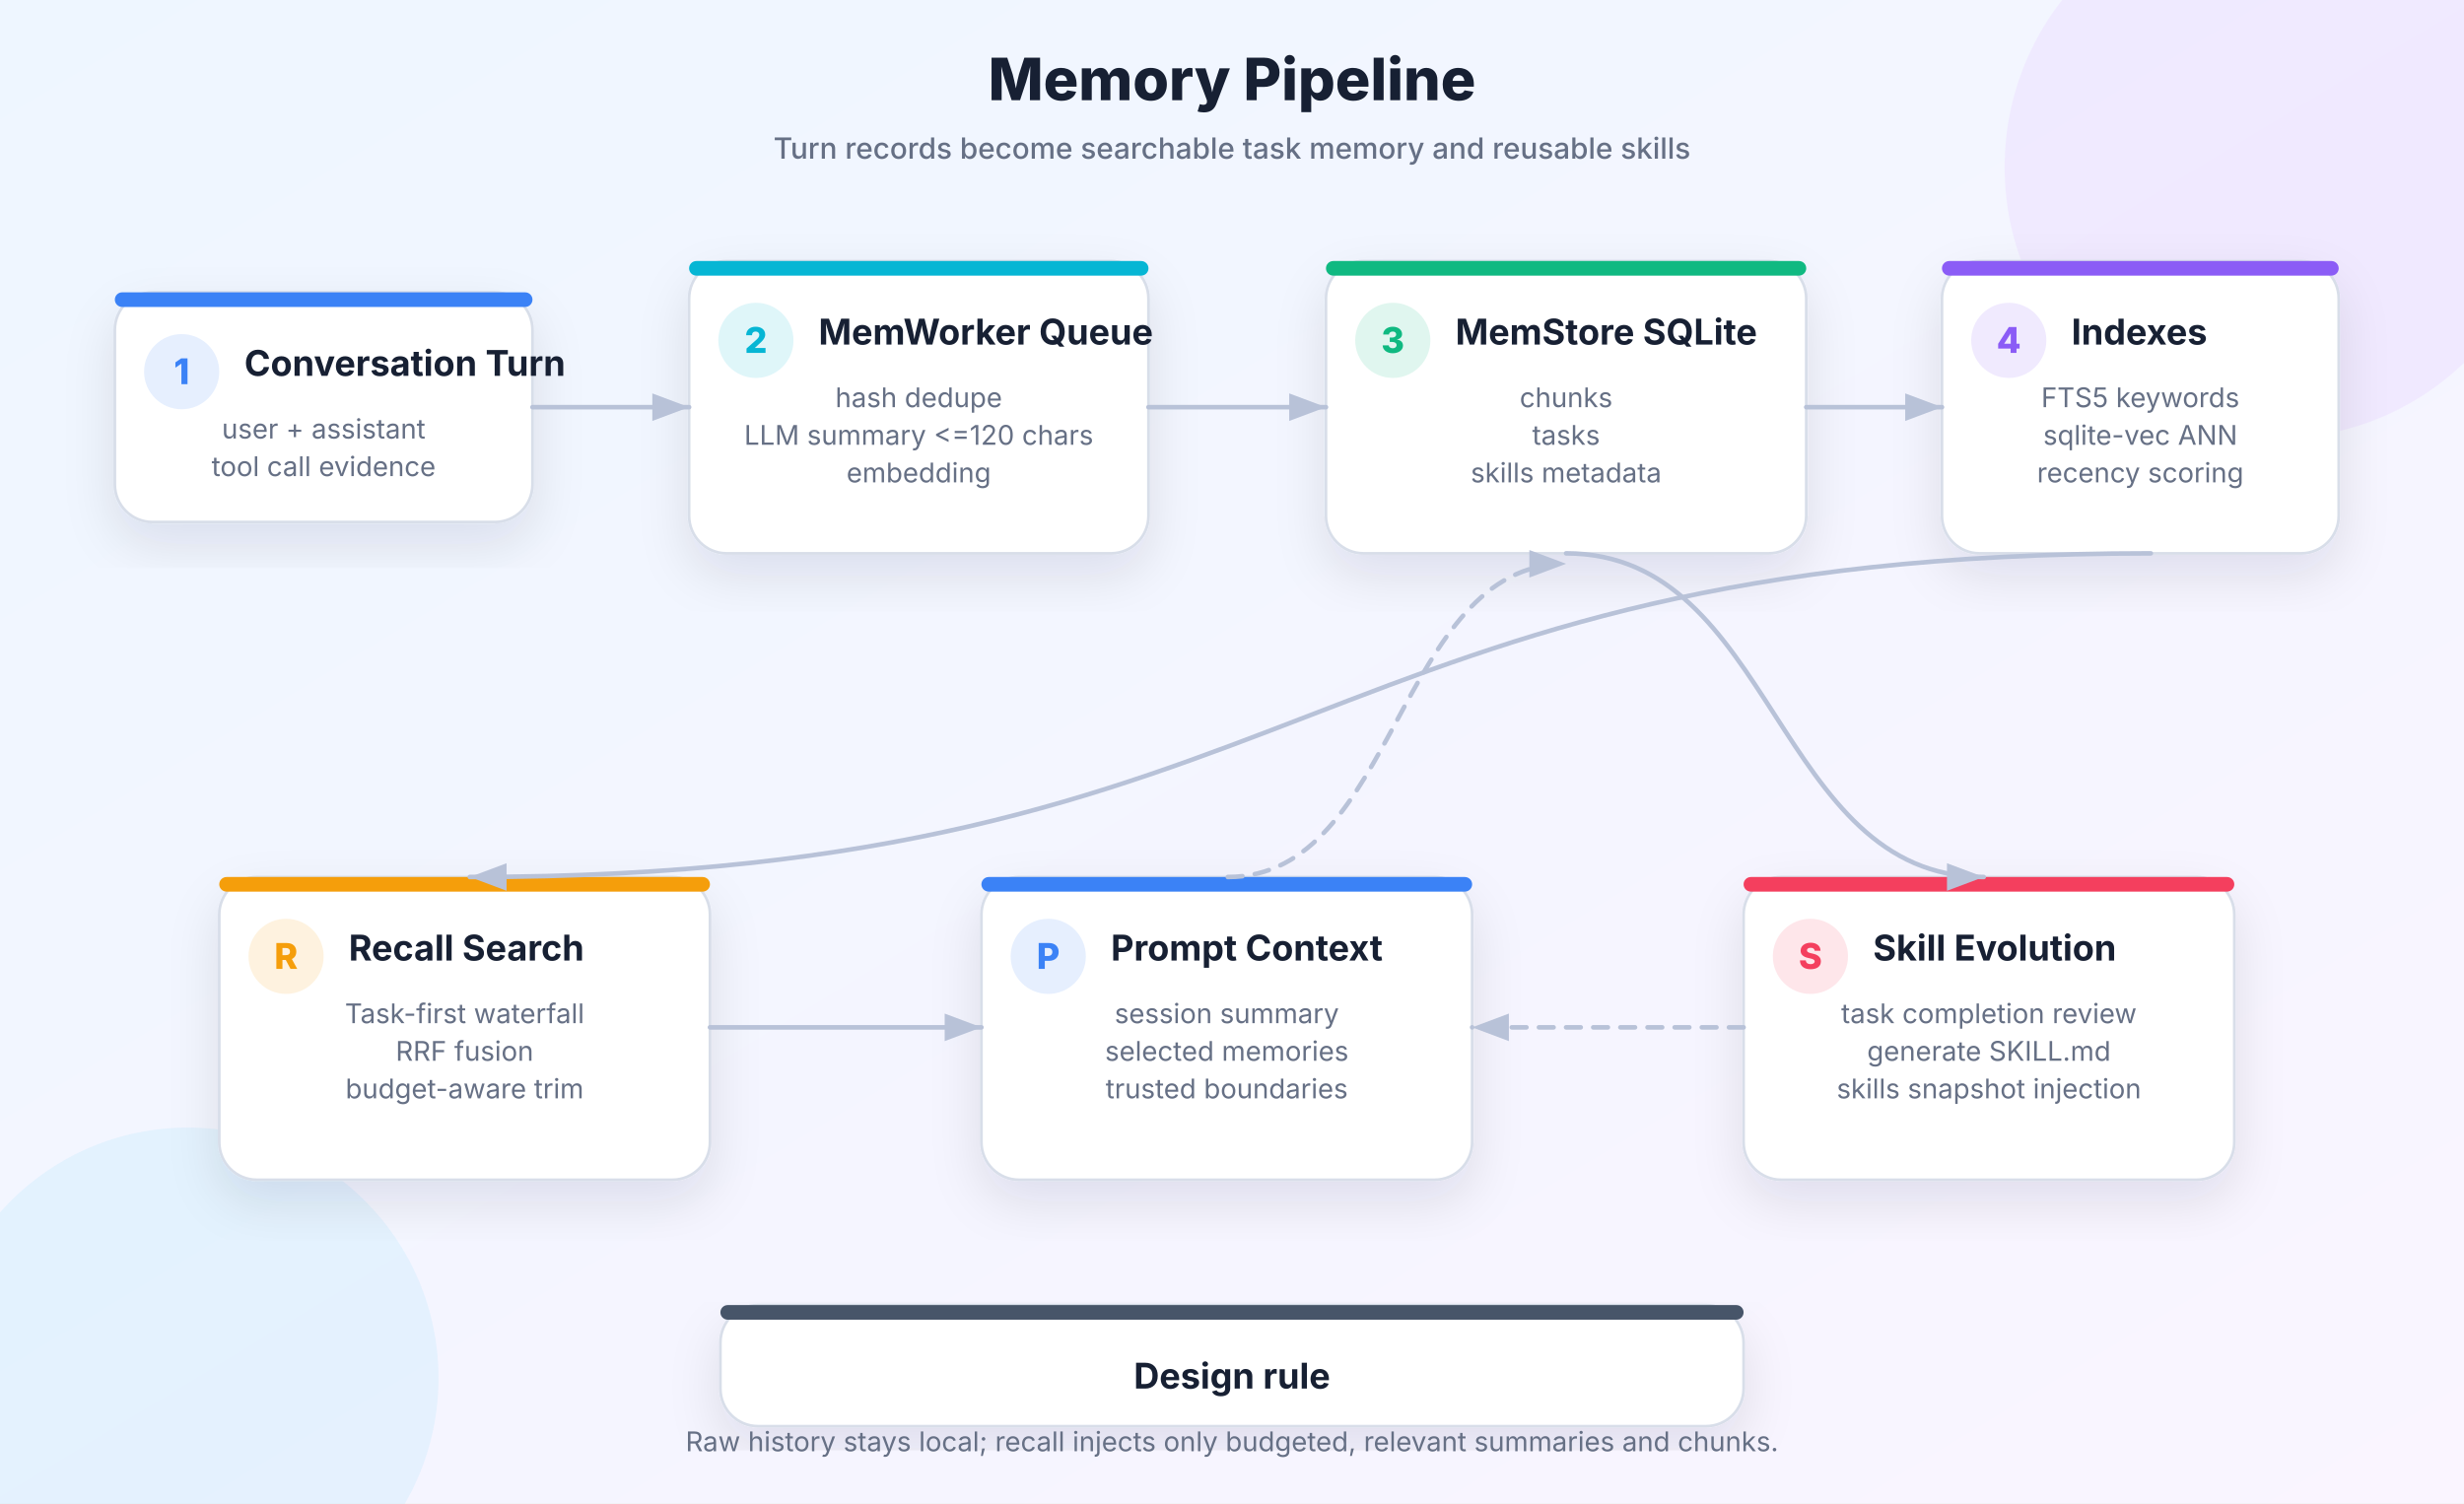
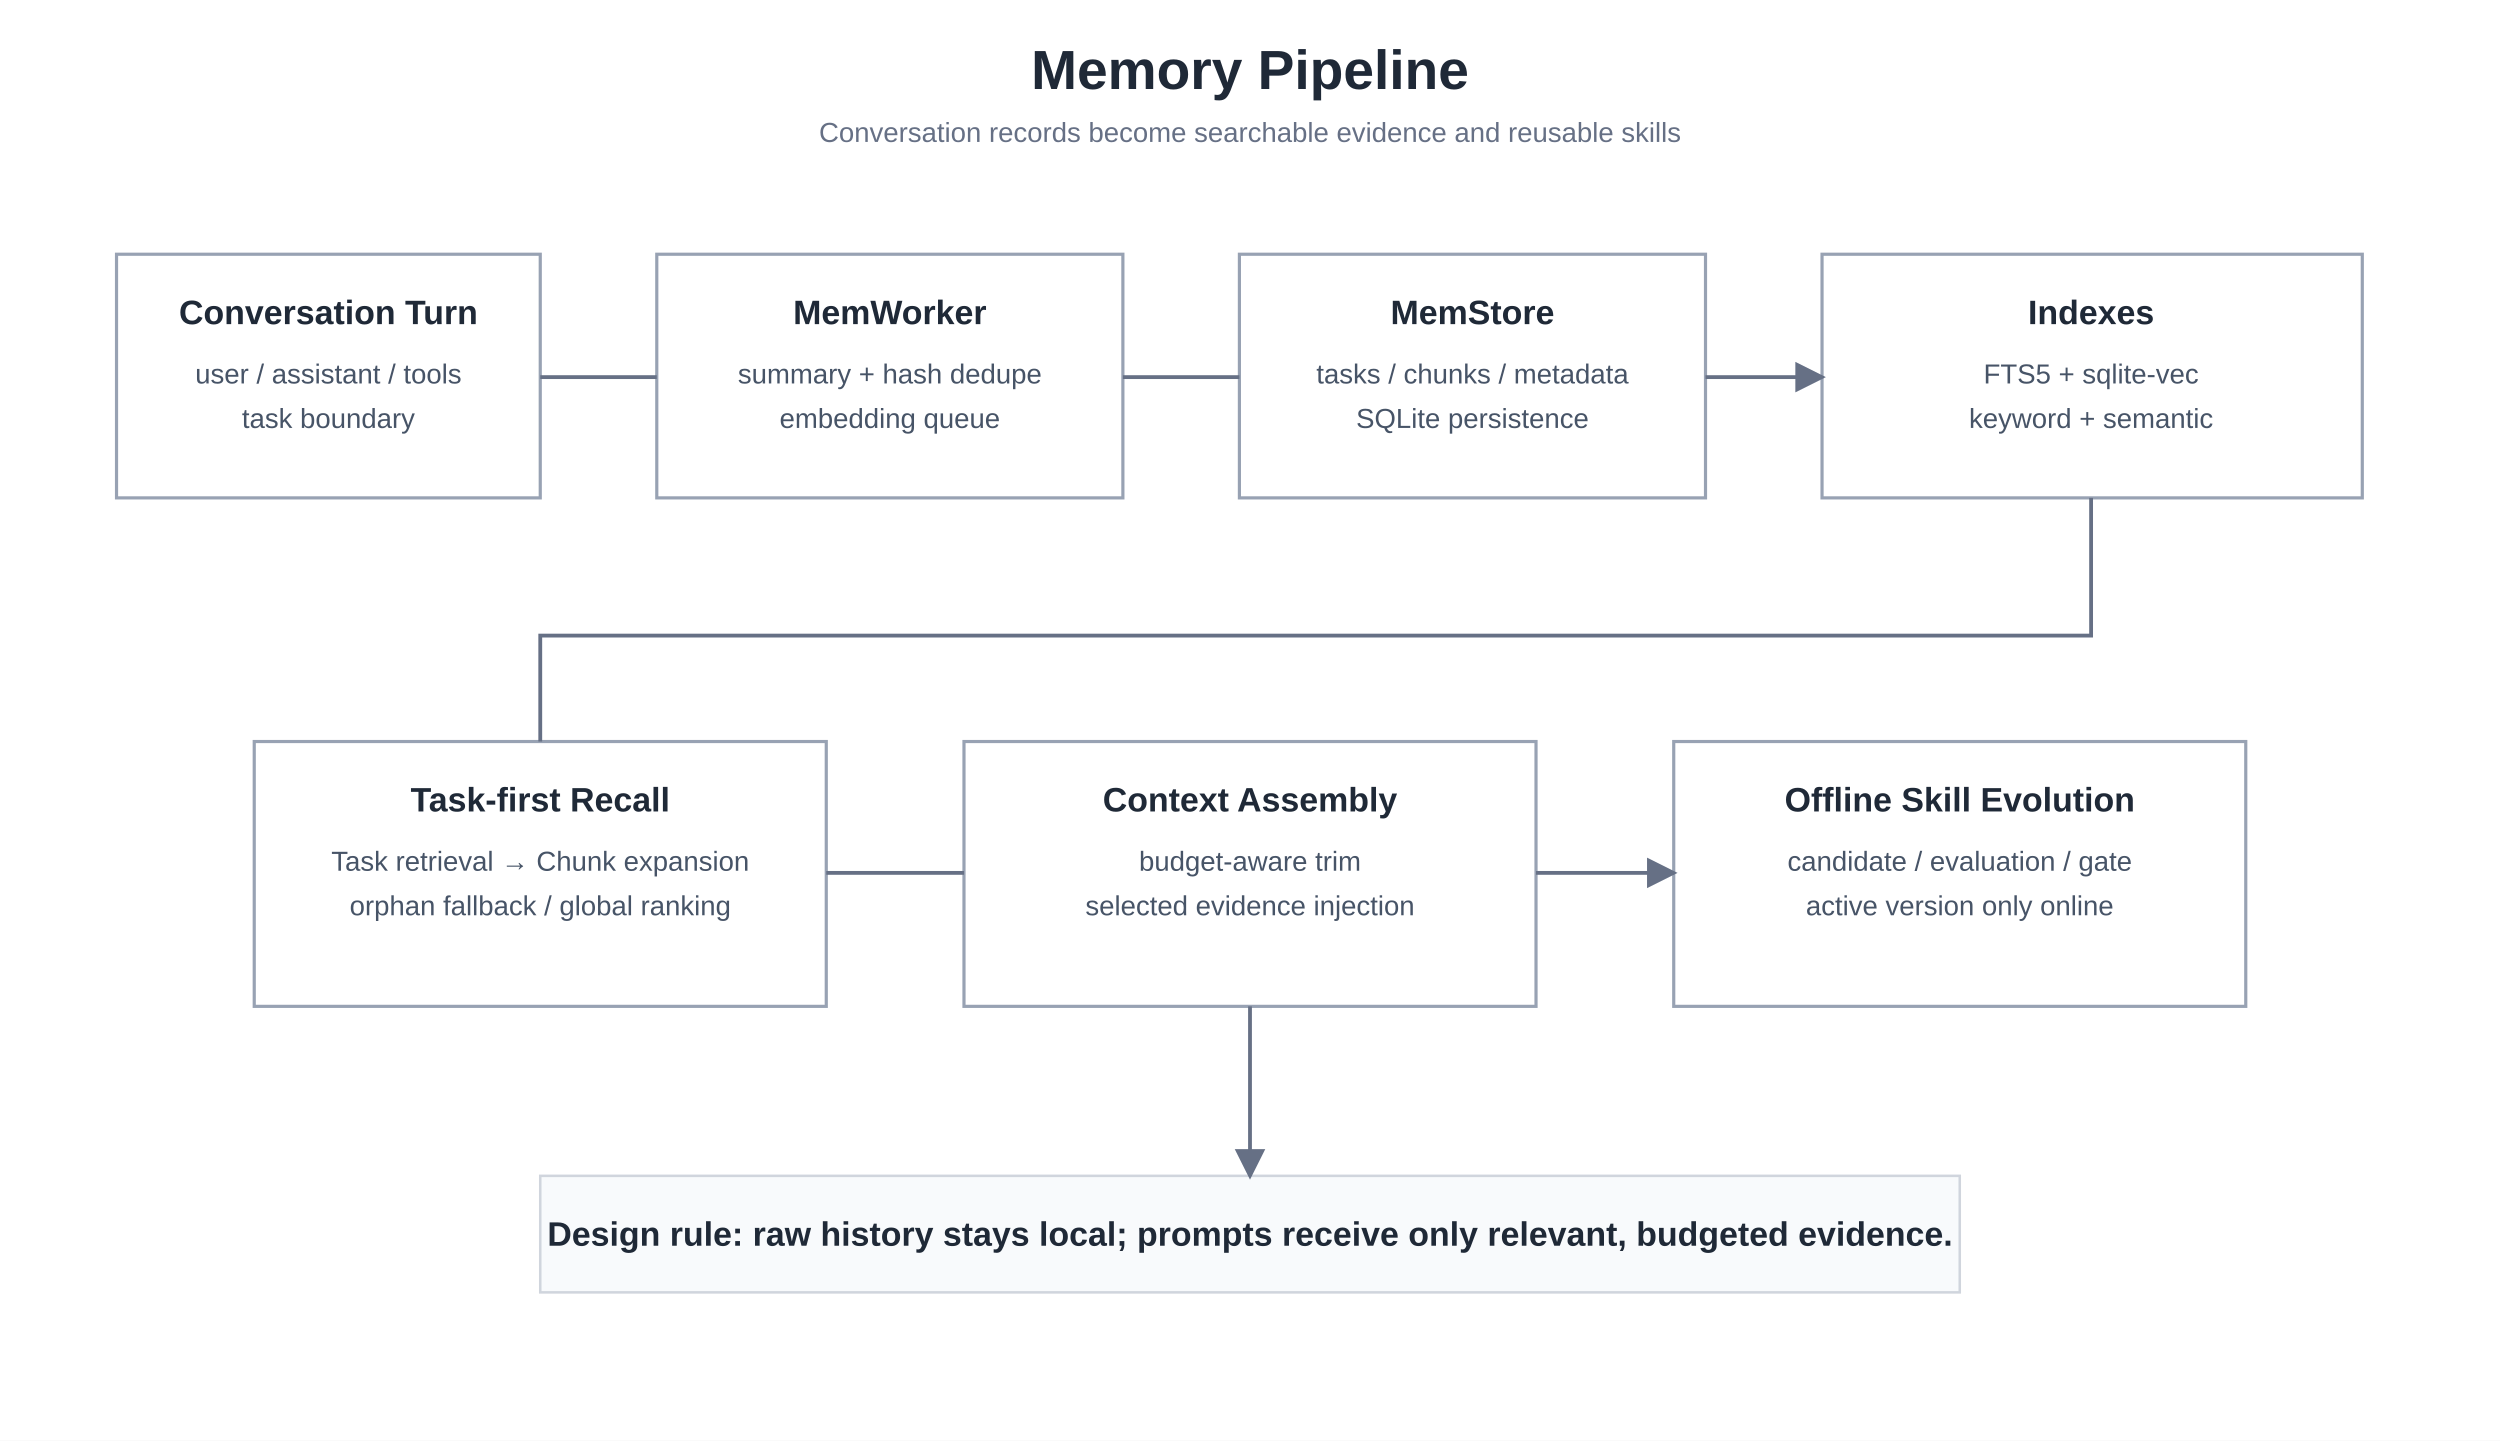
- <svg xmlns="http://www.w3.org/2000/svg" width="1180" height="720" viewBox="0 0 1180 720" role="img" aria-label="Memory Pipeline">
+ <svg xmlns="http://www.w3.org/2000/svg" width="1180" height="680" viewBox="0 0 1180 680" role="img" aria-label="PIPIXIA memory pipeline">
  <defs>
-     <filter id="shadow" x="-20%" y="-20%" width="140%" height="140%">
-       <feDropShadow dx="0" dy="10" stdDeviation="12" flood-color="#101828" flood-opacity="0.10" />
-     </filter>
-     <marker id="arrow" markerWidth="10" markerHeight="10" refX="8" refY="3" orient="auto" markerUnits="strokeWidth">
-       <path d="M0,0 L0,6 L8,3 z" fill="#B8C2D8" />
+     <marker id="a" markerWidth="8" markerHeight="8" refX="7" refY="4" orient="auto">
+       <path d="M0 0L8 4L0 8z" fill="#667085" />
    </marker>
-     <linearGradient id="soft" x1="0" y1="0" x2="1" y2="1">
-       <stop offset="0" stop-color="#EEF6FF" />
-       <stop offset="1" stop-color="#FAF5FF" />
-     </linearGradient>
  </defs>
-   <style>
-     text { font-family: Inter, ui-sans-serif, system-ui, -apple-system, BlinkMacSystemFont, "Segoe UI", sans-serif; }
-   </style>
-   <rect width="1180" height="720" fill="url(#soft)" />
-   <circle cx="1090" cy="80" r="130" fill="#E9D5FF" opacity="0.35" />
-   <circle cx="90" cy="660" r="120" fill="#BAE6FD" opacity="0.28" />
-   <text x="590.0" y="48" text-anchor="middle" font-size="28" font-weight="800" fill="#172033">Memory Pipeline</text>
-   <text x="590.0" y="76" text-anchor="middle" font-size="14" font-weight="500" fill="#667085">Turn records become searchable task memory and reusable skills</text>
-   <rect x="55" y="140" width="200" height="110" rx="18" fill="#FFFFFF" stroke="#D8DEE9" stroke-width="1.3" filter="url(#shadow)" />
-   <rect x="55" y="140" width="200" height="7" rx="3.5" fill="#3B82F6" />
-   <circle cx="87" cy="178" r="18" fill="#3B82F6" opacity="0.13" />
-   <text x="87" y="184" text-anchor="middle" font-size="17" font-weight="800" fill="#3B82F6">1</text>
-   <text x="117" y="180" text-anchor="start" font-size="17" font-weight="700" fill="#172033">Conversation Turn</text>
-   <text x="155.0" y="210" text-anchor="middle" font-size="13" font-weight="400" fill="#667085">user + assistant</text>
-   <text x="155.0" y="228" text-anchor="middle" font-size="13" font-weight="400" fill="#667085">tool call evidence</text>
-   <rect x="330" y="125" width="220" height="140" rx="18" fill="#FFFFFF" stroke="#D8DEE9" stroke-width="1.3" filter="url(#shadow)" />
-   <rect x="330" y="125" width="220" height="7" rx="3.5" fill="#06B6D4" />
-   <circle cx="362" cy="163" r="18" fill="#06B6D4" opacity="0.13" />
-   <text x="362" y="169" text-anchor="middle" font-size="17" font-weight="800" fill="#06B6D4">2</text>
-   <text x="392" y="165" text-anchor="start" font-size="17" font-weight="700" fill="#172033">MemWorker Queue</text>
-   <text x="440.0" y="195" text-anchor="middle" font-size="13" font-weight="400" fill="#667085">hash dedupe</text>
-   <text x="440.0" y="213" text-anchor="middle" font-size="13" font-weight="400" fill="#667085">LLM summary &lt;=120 chars</text>
-   <text x="440.0" y="231" text-anchor="middle" font-size="13" font-weight="400" fill="#667085">embedding</text>
-   <rect x="635" y="125" width="230" height="140" rx="18" fill="#FFFFFF" stroke="#D8DEE9" stroke-width="1.3" filter="url(#shadow)" />
-   <rect x="635" y="125" width="230" height="7" rx="3.5" fill="#10B981" />
-   <circle cx="667" cy="163" r="18" fill="#10B981" opacity="0.13" />
-   <text x="667" y="169" text-anchor="middle" font-size="17" font-weight="800" fill="#10B981">3</text>
-   <text x="697" y="165" text-anchor="start" font-size="17" font-weight="700" fill="#172033">MemStore SQLite</text>
-   <text x="750.0" y="195" text-anchor="middle" font-size="13" font-weight="400" fill="#667085">chunks</text>
-   <text x="750.0" y="213" text-anchor="middle" font-size="13" font-weight="400" fill="#667085">tasks</text>
-   <text x="750.0" y="231" text-anchor="middle" font-size="13" font-weight="400" fill="#667085">skills metadata</text>
-   <rect x="930" y="125" width="190" height="140" rx="18" fill="#FFFFFF" stroke="#D8DEE9" stroke-width="1.3" filter="url(#shadow)" />
-   <rect x="930" y="125" width="190" height="7" rx="3.5" fill="#8B5CF6" />
-   <circle cx="962" cy="163" r="18" fill="#8B5CF6" opacity="0.13" />
-   <text x="962" y="169" text-anchor="middle" font-size="17" font-weight="800" fill="#8B5CF6">4</text>
-   <text x="992" y="165" text-anchor="start" font-size="17" font-weight="700" fill="#172033">Indexes</text>
-   <text x="1025.0" y="195" text-anchor="middle" font-size="13" font-weight="400" fill="#667085">FTS5 keywords</text>
-   <text x="1025.0" y="213" text-anchor="middle" font-size="13" font-weight="400" fill="#667085">sqlite-vec ANN</text>
-   <text x="1025.0" y="231" text-anchor="middle" font-size="13" font-weight="400" fill="#667085">recency scoring</text>
-   <line x1="255" y1="195" x2="330" y2="195" stroke="#B8C2D8" stroke-width="2.2" stroke-linecap="round" marker-end="url(#arrow)" />
-   <line x1="550" y1="195" x2="635" y2="195" stroke="#B8C2D8" stroke-width="2.2" stroke-linecap="round" marker-end="url(#arrow)" />
-   <line x1="865" y1="195" x2="930" y2="195" stroke="#B8C2D8" stroke-width="2.2" stroke-linecap="round" marker-end="url(#arrow)" />
-   <rect x="105" y="420" width="235" height="145" rx="18" fill="#FFFFFF" stroke="#D8DEE9" stroke-width="1.3" filter="url(#shadow)" />
-   <rect x="105" y="420" width="235" height="7" rx="3.5" fill="#F59E0B" />
-   <circle cx="137" cy="458" r="18" fill="#F59E0B" opacity="0.13" />
-   <text x="137" y="464" text-anchor="middle" font-size="17" font-weight="800" fill="#F59E0B">R</text>
-   <text x="167" y="460" text-anchor="start" font-size="17" font-weight="700" fill="#172033">Recall Search</text>
-   <text x="222.5" y="490" text-anchor="middle" font-size="13" font-weight="400" fill="#667085">Task-first waterfall</text>
-   <text x="222.5" y="508" text-anchor="middle" font-size="13" font-weight="400" fill="#667085">RRF fusion</text>
-   <text x="222.5" y="526" text-anchor="middle" font-size="13" font-weight="400" fill="#667085">budget-aware trim</text>
-   <rect x="470" y="420" width="235" height="145" rx="18" fill="#FFFFFF" stroke="#D8DEE9" stroke-width="1.3" filter="url(#shadow)" />
-   <rect x="470" y="420" width="235" height="7" rx="3.5" fill="#3B82F6" />
-   <circle cx="502" cy="458" r="18" fill="#3B82F6" opacity="0.13" />
-   <text x="502" y="464" text-anchor="middle" font-size="17" font-weight="800" fill="#3B82F6">P</text>
-   <text x="532" y="460" text-anchor="start" font-size="17" font-weight="700" fill="#172033">Prompt Context</text>
-   <text x="587.5" y="490" text-anchor="middle" font-size="13" font-weight="400" fill="#667085">session summary</text>
-   <text x="587.5" y="508" text-anchor="middle" font-size="13" font-weight="400" fill="#667085">selected memories</text>
-   <text x="587.5" y="526" text-anchor="middle" font-size="13" font-weight="400" fill="#667085">trusted boundaries</text>
-   <rect x="835" y="420" width="235" height="145" rx="18" fill="#FFFFFF" stroke="#D8DEE9" stroke-width="1.3" filter="url(#shadow)" />
-   <rect x="835" y="420" width="235" height="7" rx="3.5" fill="#F43F5E" />
-   <circle cx="867" cy="458" r="18" fill="#F43F5E" opacity="0.13" />
-   <text x="867" y="464" text-anchor="middle" font-size="17" font-weight="800" fill="#F43F5E">S</text>
-   <text x="897" y="460" text-anchor="start" font-size="17" font-weight="700" fill="#172033">Skill Evolution</text>
-   <text x="952.5" y="490" text-anchor="middle" font-size="13" font-weight="400" fill="#667085">task completion review</text>
-   <text x="952.5" y="508" text-anchor="middle" font-size="13" font-weight="400" fill="#667085">generate SKILL.md</text>
-   <text x="952.5" y="526" text-anchor="middle" font-size="13" font-weight="400" fill="#667085">skills snapshot injection</text>
-   <path d="M 1030 265 C 627.5 265, 627.5 420, 225 420" fill="none" stroke="#B8C2D8" stroke-width="2.2" stroke-linecap="round" marker-end="url(#arrow)" />
-   <line x1="340" y1="492" x2="470" y2="492" stroke="#B8C2D8" stroke-width="2.2" stroke-linecap="round" marker-end="url(#arrow)" />
-   <path d="M 588 420 C 669.0 420, 669.0 270, 750 270" fill="none" stroke="#B8C2D8" stroke-width="2.2" stroke-linecap="round" marker-end="url(#arrow)" stroke-dasharray="7 6" />
-   <path d="M 750 265 C 850.0 265, 850.0 420, 950 420" fill="none" stroke="#B8C2D8" stroke-width="2.2" stroke-linecap="round" marker-end="url(#arrow)" />
-   <line x1="835" y1="492" x2="705" y2="492" stroke="#B8C2D8" stroke-width="2.2" stroke-linecap="round" marker-end="url(#arrow)" stroke-dasharray="7 6" />
-   <rect x="345" y="625" width="490" height="58" rx="18" fill="#FFFFFF" stroke="#D8DEE9" stroke-width="1.3" filter="url(#shadow)" />
-   <rect x="345" y="625" width="490" height="7" rx="3.5" fill="#475569" />
-   <text x="590.0" y="665" text-anchor="middle" font-size="17" font-weight="700" fill="#172033">Design rule</text>
-   <text x="590.0" y="695" text-anchor="middle" font-size="13" font-weight="400" fill="#667085">Raw history stays local; recall injects only budgeted, relevant summaries and chunks.</text>
+   <style>text{font-family:Arial,Helvetica,sans-serif;fill:#1F2937}.t{font-size:26px;font-weight:700}.s{font-size:13px;fill:#667085}.h{font-size:16px;font-weight:700}.b{font-size:13px;fill:#475467}.box{fill:#fff;stroke:#98A2B3;stroke-width:1.5}.edge{stroke:#667085;stroke-width:1.8;fill:none;marker-end:url(#a)}.note{fill:#F8FAFC;stroke:#D0D5DD;stroke-width:1.2}</style>
+   <rect width="1180" height="680" fill="#fff" />
+   <text x="590" y="42" text-anchor="middle" class="t">Memory Pipeline</text>
+   <text x="590" y="67" text-anchor="middle" class="s">Conversation records become searchable evidence and reusable skills</text>
+   <rect x="55" y="120" width="200" height="115" class="box" />
+   <text x="155" y="153" text-anchor="middle" class="h">Conversation Turn</text>
+   <text x="155" y="181" text-anchor="middle" class="b">user / assistant / tools</text>
+   <text x="155" y="202" text-anchor="middle" class="b">task boundary</text>
+   <rect x="310" y="120" width="220" height="115" class="box" />
+   <text x="420" y="153" text-anchor="middle" class="h">MemWorker</text>
+   <text x="420" y="181" text-anchor="middle" class="b">summary + hash dedupe</text>
+   <text x="420" y="202" text-anchor="middle" class="b">embedding queue</text>
+   <rect x="585" y="120" width="220" height="115" class="box" />
+   <text x="695" y="153" text-anchor="middle" class="h">MemStore</text>
+   <text x="695" y="181" text-anchor="middle" class="b">tasks / chunks / metadata</text>
+   <text x="695" y="202" text-anchor="middle" class="b">SQLite persistence</text>
+   <rect x="860" y="120" width="255" height="115" class="box" />
+   <text x="987" y="153" text-anchor="middle" class="h">Indexes</text>
+   <text x="987" y="181" text-anchor="middle" class="b">FTS5 + sqlite-vec</text>
+   <text x="987" y="202" text-anchor="middle" class="b">keyword + semantic</text>
+   <path d="M255 178H310M530 178H585M805 178H860" class="edge" />
+   <rect x="120" y="350" width="270" height="125" class="box" />
+   <text x="255" y="383" text-anchor="middle" class="h">Task-first Recall</text>
+   <text x="255" y="411" text-anchor="middle" class="b">Task retrieval → Chunk expansion</text>
+   <text x="255" y="432" text-anchor="middle" class="b">orphan fallback / global ranking</text>
+   <rect x="455" y="350" width="270" height="125" class="box" />
+   <text x="590" y="383" text-anchor="middle" class="h">Context Assembly</text>
+   <text x="590" y="411" text-anchor="middle" class="b">budget-aware trim</text>
+   <text x="590" y="432" text-anchor="middle" class="b">selected evidence injection</text>
+   <rect x="790" y="350" width="270" height="125" class="box" />
+   <text x="925" y="383" text-anchor="middle" class="h">Offline Skill Evolution</text>
+   <text x="925" y="411" text-anchor="middle" class="b">candidate / evaluation / gate</text>
+   <text x="925" y="432" text-anchor="middle" class="b">active version only online</text>
+   <path d="M987 235V300H255V350M390 412H455M725 412H790" class="edge" />
+   <rect x="255" y="555" width="670" height="55" class="note" />
+   <text x="590" y="588" text-anchor="middle" class="h">Design rule: raw history stays local; prompts receive only relevant, budgeted evidence.</text>
+   <path d="M590 475V555" class="edge" />
</svg>
